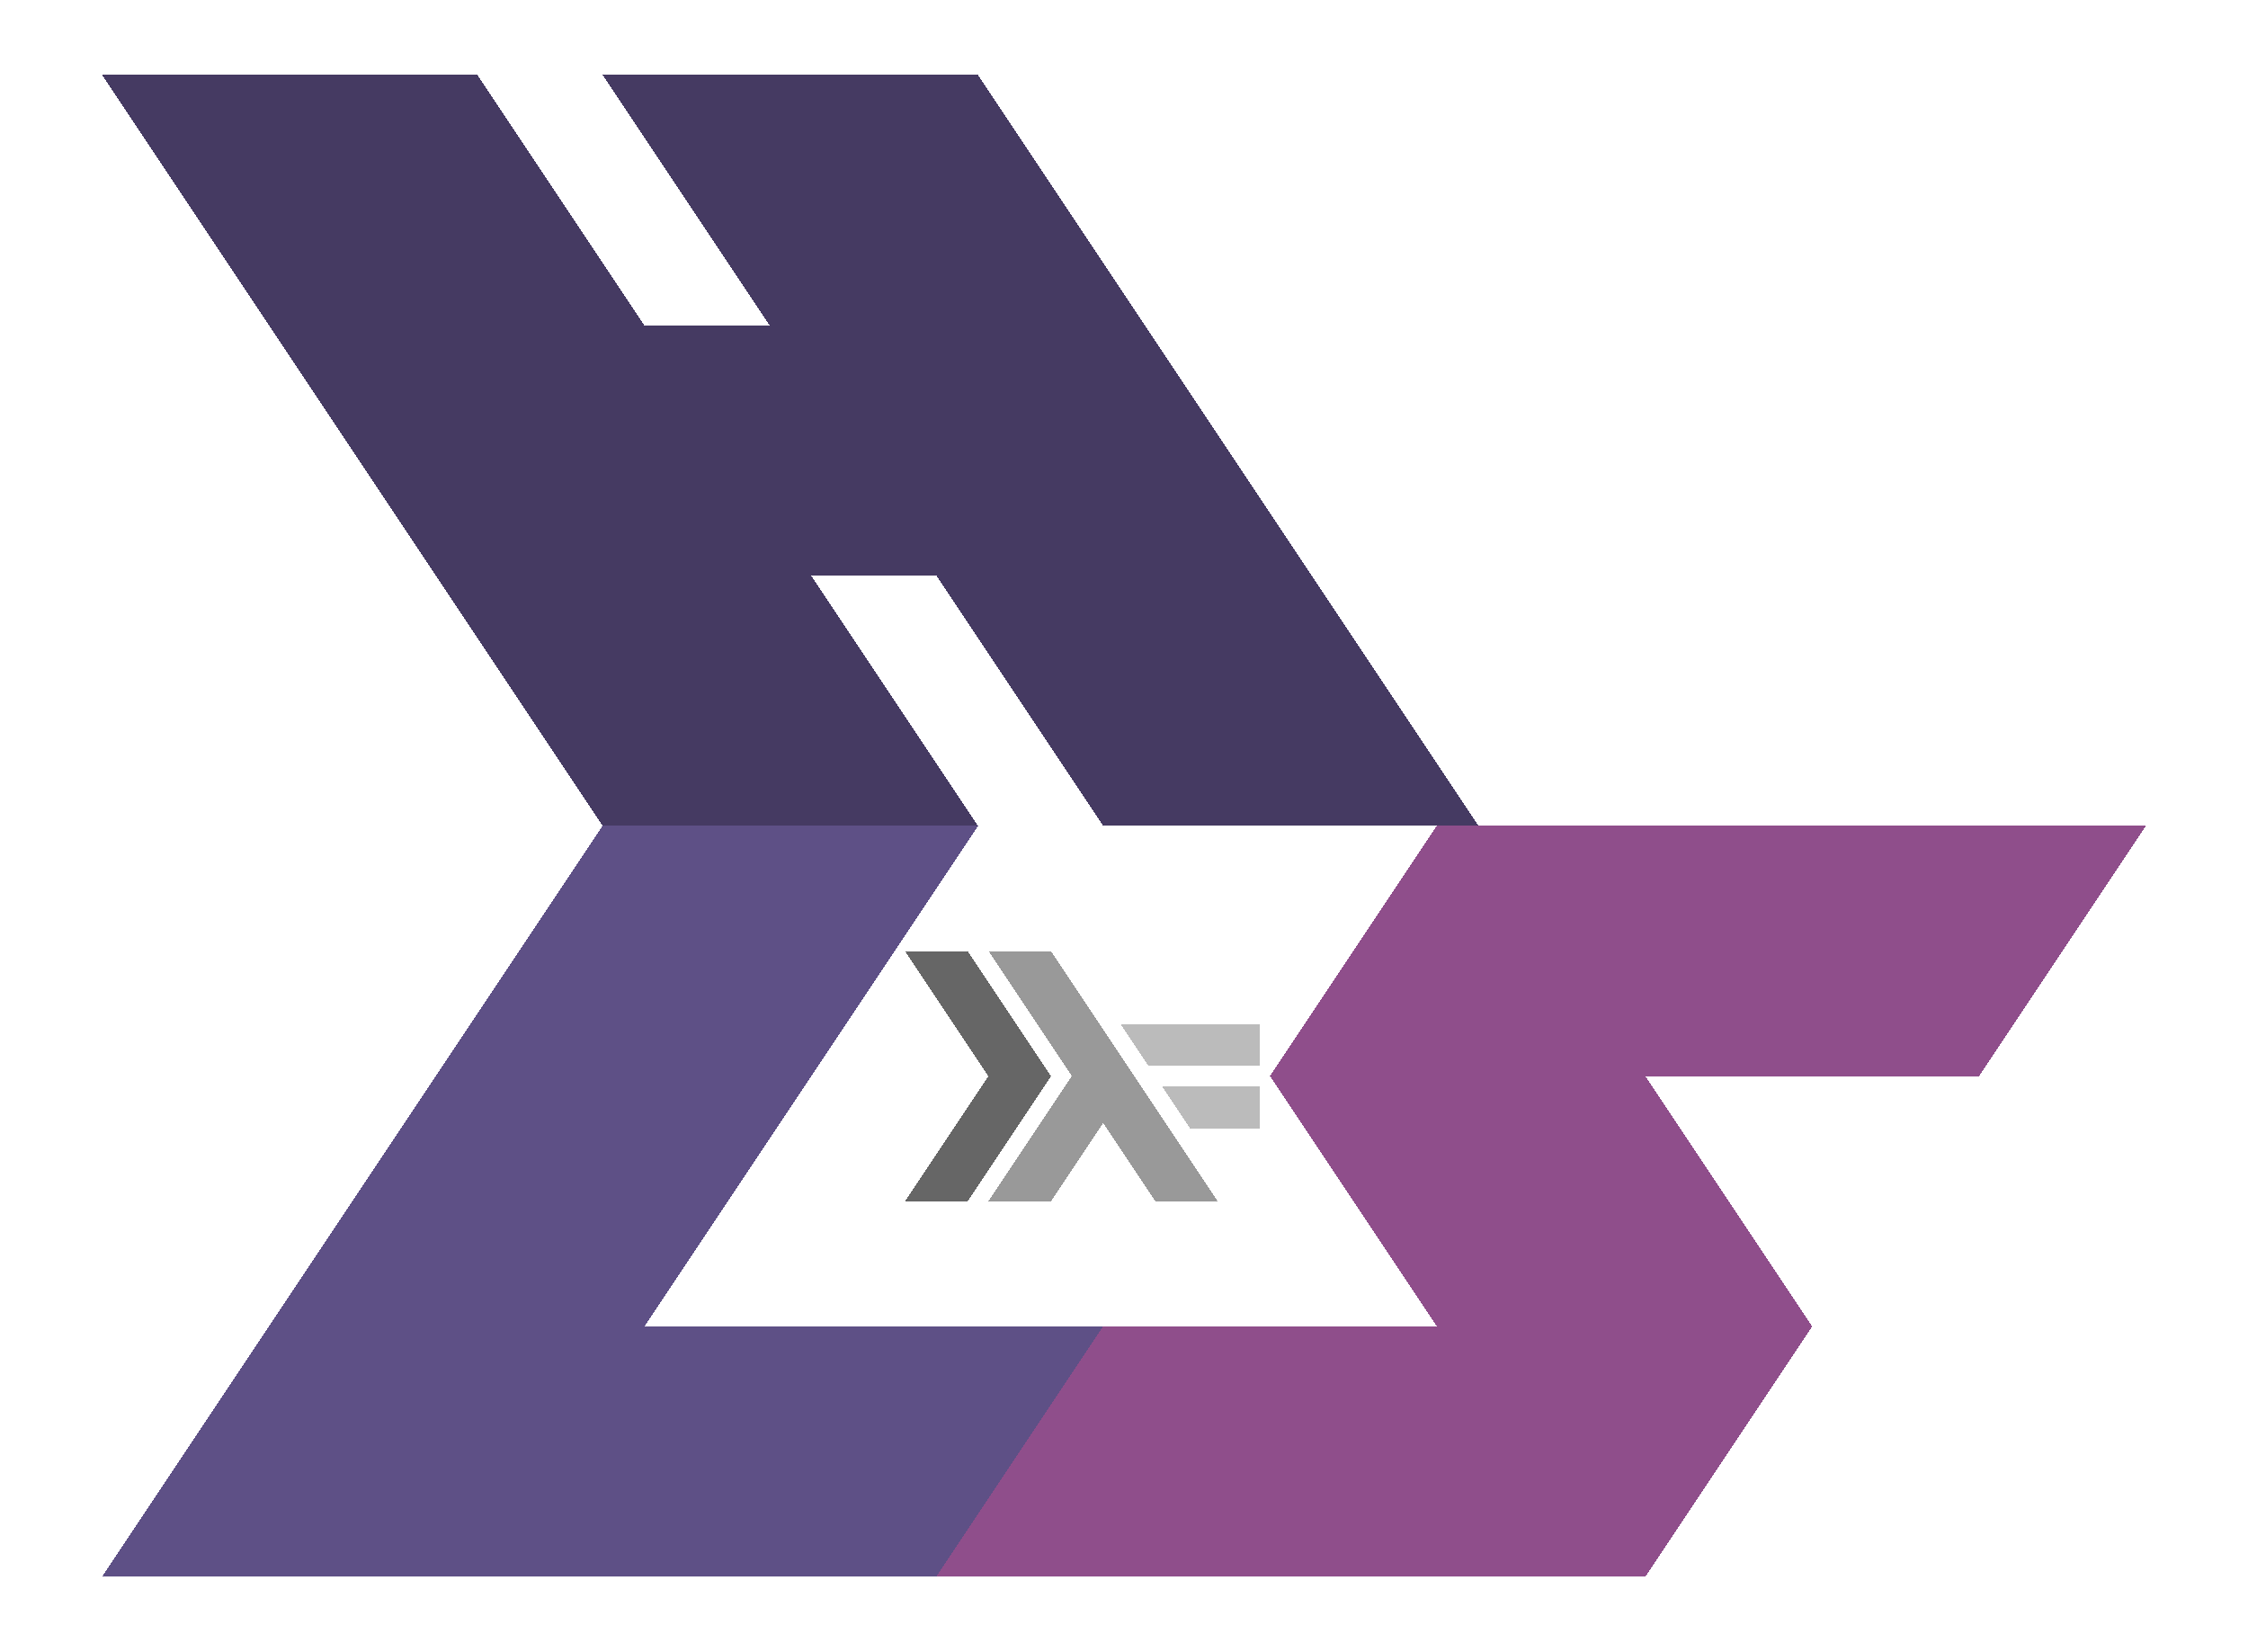
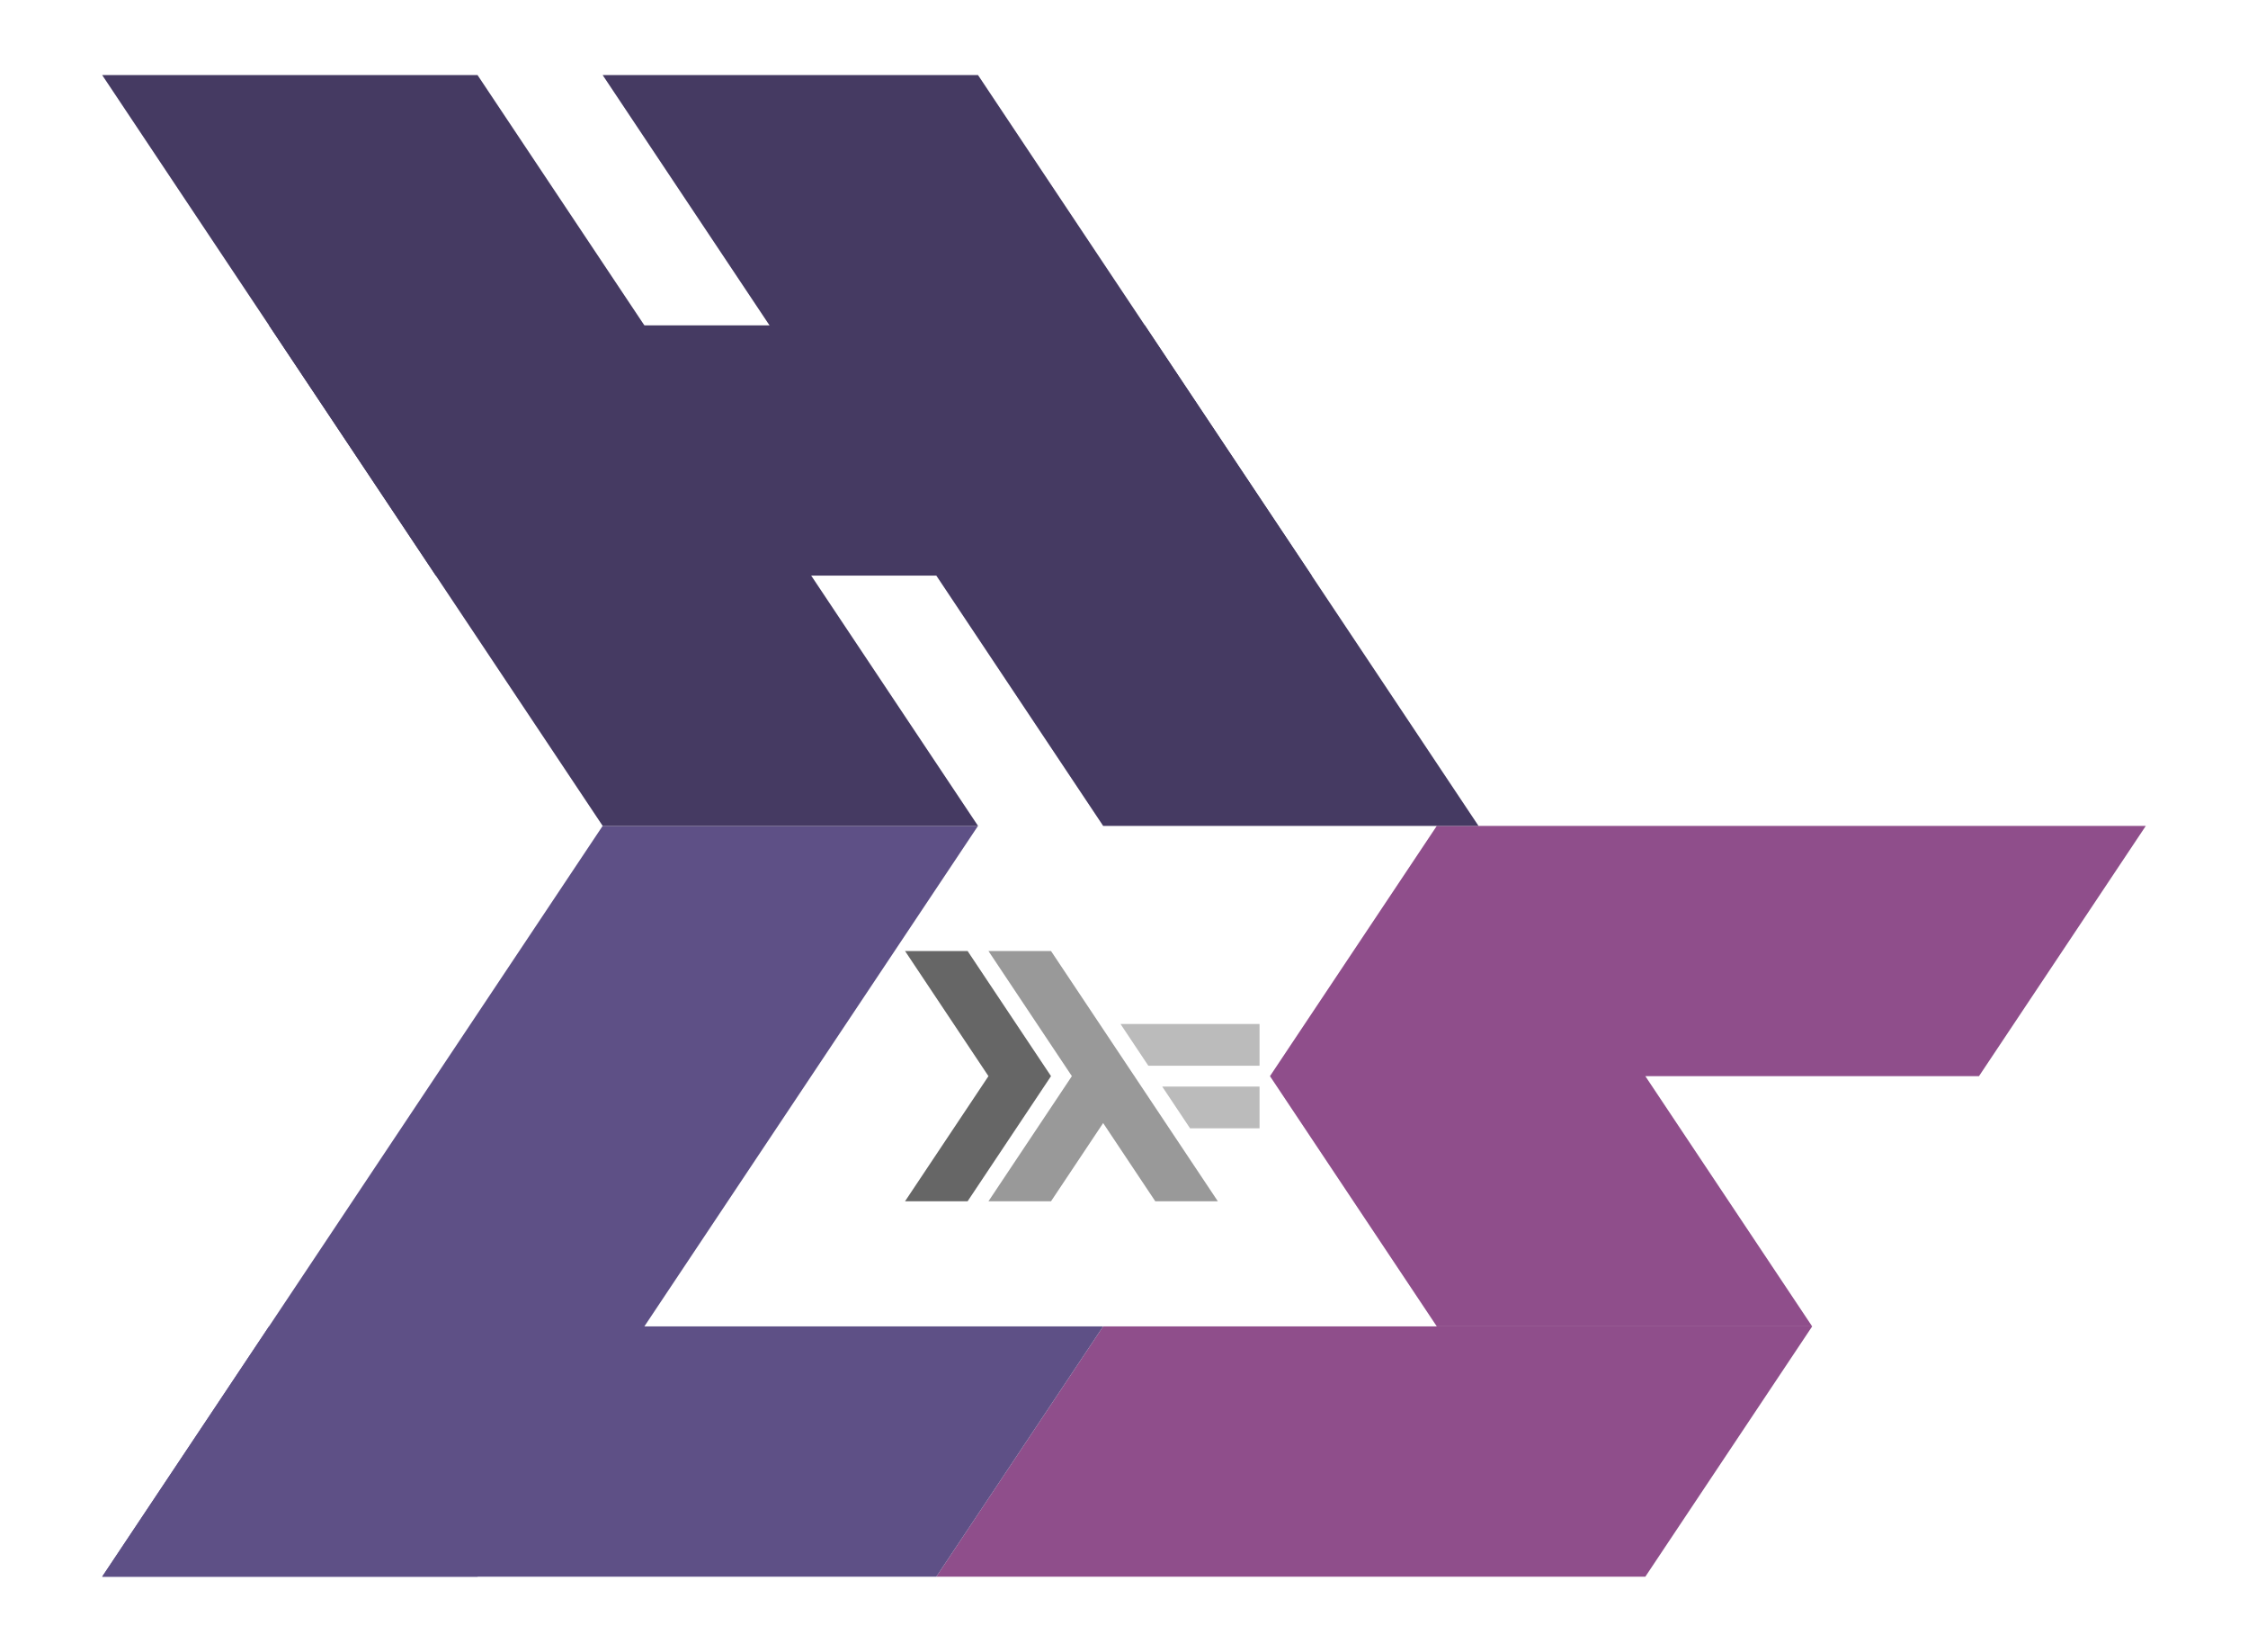
- <svg xmlns="http://www.w3.org/2000/svg" height="734.694" stroke-opacity="1" viewBox="0.0 0.0 1000.0 734.694" font-size="1" width="1000" stroke="rgb(0,0,0)" version="1.1" shape-rendering="crispEdges">
-   <defs>
-   </defs>
-   <g stroke-linejoin="miter" stroke-opacity="1.0" fill-opacity="1.0" stroke="rgb(0,0,0)" stroke-width="0.0" fill="rgb(187,187,187)" stroke-linecap="butt" stroke-miterlimit="10.0">
-     <path d="M 517.007,483.302 l 12.369,18.553 h 30.922 v -18.553 Z" />
-   </g>
-   <g stroke-linejoin="miter" stroke-opacity="1.0" fill-opacity="1.0" stroke="rgb(0,0,0)" stroke-width="0.0" fill="rgb(187,187,187)" stroke-linecap="butt" stroke-miterlimit="10.0">
-     <path d="M 498.454,455.473 l 12.369,18.553 h 49.474 v -18.553 Z" />
-   </g>
-   <g stroke-linejoin="miter" stroke-opacity="1.0" fill-opacity="1.0" stroke="rgb(0,0,0)" stroke-width="0.0" fill="rgb(153,153,153)" stroke-linecap="butt" stroke-miterlimit="10.0">
-     <path d="M 476.809,478.664 l 37.106,55.659 h 27.829 l -37.106,-55.659 Z" />
-   </g>
-   <g stroke-linejoin="miter" stroke-opacity="1.0" fill-opacity="1.0" stroke="rgb(0,0,0)" stroke-width="0.0" fill="rgb(153,153,153)" stroke-linecap="butt" stroke-miterlimit="10.0">
-     <path d="M 504.638,478.664 l -37.106,55.659 h -27.829 l 37.106,-55.659 Z" />
-   </g>
-   <g stroke-linejoin="miter" stroke-opacity="1.0" fill-opacity="1.0" stroke="rgb(0,0,0)" stroke-width="0.0" fill="rgb(153,153,153)" stroke-linecap="butt" stroke-miterlimit="10.0">
-     <path d="M 504.638,478.664 l -37.106,-55.659 h -27.829 l 37.106,55.659 Z" />
-   </g>
-   <g stroke-linejoin="miter" stroke-opacity="1.0" fill-opacity="1.0" stroke="rgb(0,0,0)" stroke-width="0.0" fill="rgb(102,102,102)" stroke-linecap="butt" stroke-miterlimit="10.0">
-     <path d="M 467.533,478.664 l -37.106,55.659 h -27.829 l 37.106,-55.659 Z" />
-   </g>
-   <g stroke-linejoin="miter" stroke-opacity="1.0" fill-opacity="1.0" stroke="rgb(0,0,0)" stroke-width="0.0" fill="rgb(102,102,102)" stroke-linecap="butt" stroke-miterlimit="10.0">
-     <path d="M 467.533,478.664 l -37.106,-55.659 h -27.829 l 37.106,55.659 Z" />
-   </g>
-   <g stroke-linejoin="miter" stroke-opacity="1.0" fill-opacity="1.0" stroke="rgb(0,0,0)" stroke-width="0.0" fill="rgb(143,78,139)" stroke-linecap="butt" stroke-miterlimit="10.0">
-     <path d="M 564.935,478.664 l 74.212,-111.317 h 315.399 l -74.212,111.317 Z" />
-   </g>
-   <g stroke-linejoin="miter" stroke-opacity="1.0" fill-opacity="1.0" stroke="rgb(0,0,0)" stroke-width="0.0" fill="rgb(143,78,139)" stroke-linecap="butt" stroke-miterlimit="10.0">
-     <path d="M 564.935,478.664 l 74.212,111.317 h 166.976 l -74.212,-111.317 Z" />
-   </g>
-   <g stroke-linejoin="miter" stroke-opacity="1.0" fill-opacity="1.0" stroke="rgb(0,0,0)" stroke-width="0.0" fill="rgb(143,78,139)" stroke-linecap="butt" stroke-miterlimit="10.0">
-     <path d="M 416.512,701.299 l 74.212,-111.317 h 315.399 l -74.212,111.317 Z" />
-   </g>
-   <g stroke-linejoin="miter" stroke-opacity="1.0" fill-opacity="1.0" stroke="rgb(0,0,0)" stroke-width="0.0" fill="rgb(94,80,134)" stroke-linecap="butt" stroke-miterlimit="10.0">
-     <path d="M 45.455,701.299 l 222.635,-333.952 h 166.976 l -222.635,333.952 Z" />
-   </g>
-   <g stroke-linejoin="miter" stroke-opacity="1.0" fill-opacity="1.0" stroke="rgb(0,0,0)" stroke-width="0.0" fill="rgb(94,80,134)" stroke-linecap="butt" stroke-miterlimit="10.0">
-     <path d="M 45.455,701.299 l 74.212,-111.317 h 371.058 l -74.212,111.317 Z" />
-   </g>
-   <g stroke-linejoin="miter" stroke-opacity="1.0" fill-opacity="1.0" stroke="rgb(0,0,0)" stroke-width="0.0" fill="rgb(69,58,98)" stroke-linecap="butt" stroke-miterlimit="10.0">
-     <path d="M 435.065,367.347 l -222.635,-333.952 h -166.976 l 222.635,333.952 Z" />
-   </g>
-   <g stroke-linejoin="miter" stroke-opacity="1.0" fill-opacity="1.0" stroke="rgb(0,0,0)" stroke-width="0.0" fill="rgb(69,58,98)" stroke-linecap="butt" stroke-miterlimit="10.0">
-     <path d="M 583.488,256.03 l -74.212,-111.317 h -389.61 l 74.212,111.317 Z" />
-   </g>
-   <g stroke-linejoin="miter" stroke-opacity="1.0" fill-opacity="1.0" stroke="rgb(0,0,0)" stroke-width="0.0" fill="rgb(69,58,98)" stroke-linecap="butt" stroke-miterlimit="10.0">
-     <path d="M 657.699,367.347 l -222.635,-333.952 h -166.976 l 222.635,333.952 Z" />
-   </g>
+ <svg xmlns="http://www.w3.org/2000/svg" height="734.694" font-size="1" width="1000" stroke="#000">
+   <path d="M517.007 483.302l12.368 18.553h30.922v-18.553zm-18.553-27.829l12.368 18.553h49.475v-18.553z" fill="#BBB" stroke="none" />
+   <path d="M476.809 478.664l37.106 55.659h27.829l-37.106-55.659z" fill="#999" stroke="none" />
+   <path d="M504.638 478.664l-37.106 55.659h-27.829l37.106-55.659zm0 0l-37.106-55.658h-27.829l37.106 55.658z" fill="#999" stroke="none" />
+   <path d="M467.533 478.664l-37.106 55.659h-27.83l37.106-55.659zm0 0l-37.106-55.658h-27.83l37.106 55.658z" fill="#666" stroke="none" />
+   <path d="M564.935 478.664l74.212-111.317h315.399l-74.212 111.317zm0 0l74.212 111.318h166.975l-74.211-111.318z" fill="#8F4E8B" stroke="none" />
+   <path d="M416.512 701.299l74.212-111.318h315.399L731.91 701.3z" fill="#8F4E8B" stroke="none" />
+   <path d="M45.455 701.299l222.634-333.952h166.976L212.43 701.299z" fill="#5E5086" stroke="none" />
+   <path d="M45.455 701.299l74.211-111.318h371.058L416.512 701.3z" fill="#5E5086" stroke="none" />
+   <path d="M435.065 367.347L212.43 33.395H45.455l222.634 333.952z" fill="#453A62" stroke="none" />
+   <path d="M583.488 256.03l-74.212-111.318h-389.61l74.211 111.318z" fill="#453A62" stroke="none" />
+   <path d="M657.7 367.347L435.064 33.395H268.089l222.634 333.952z" fill="#453A62" stroke="none" />
</svg>
